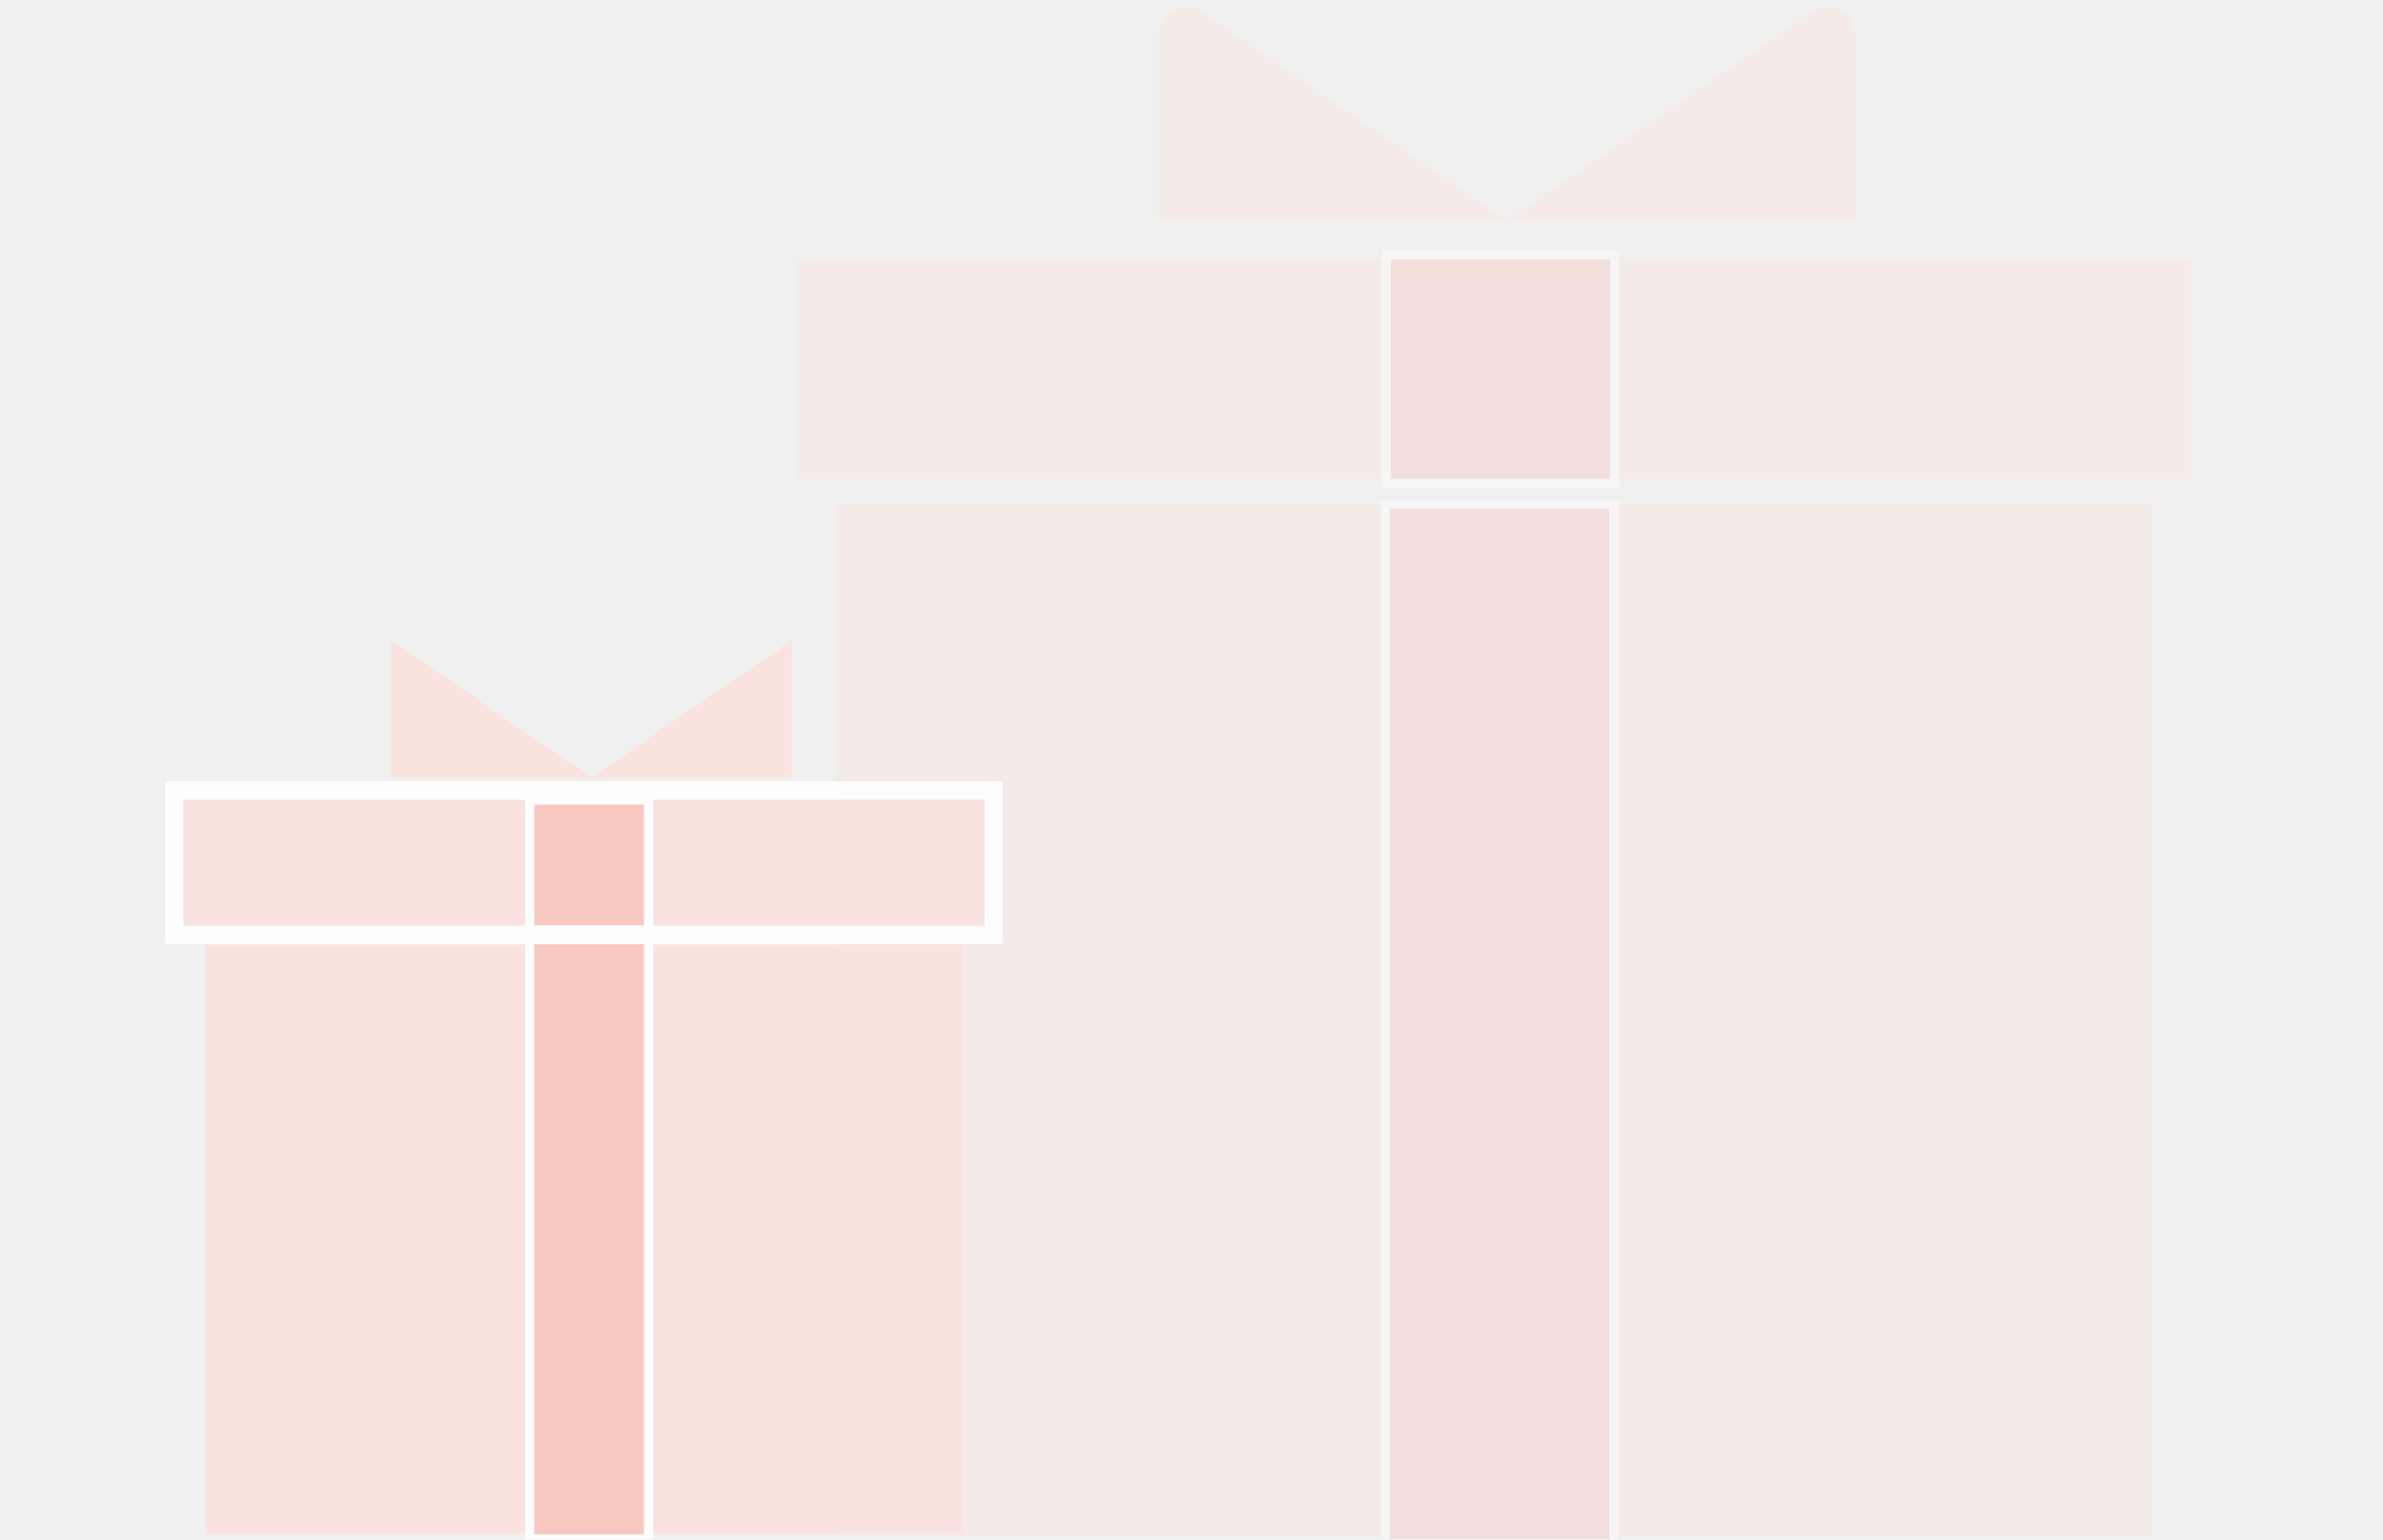
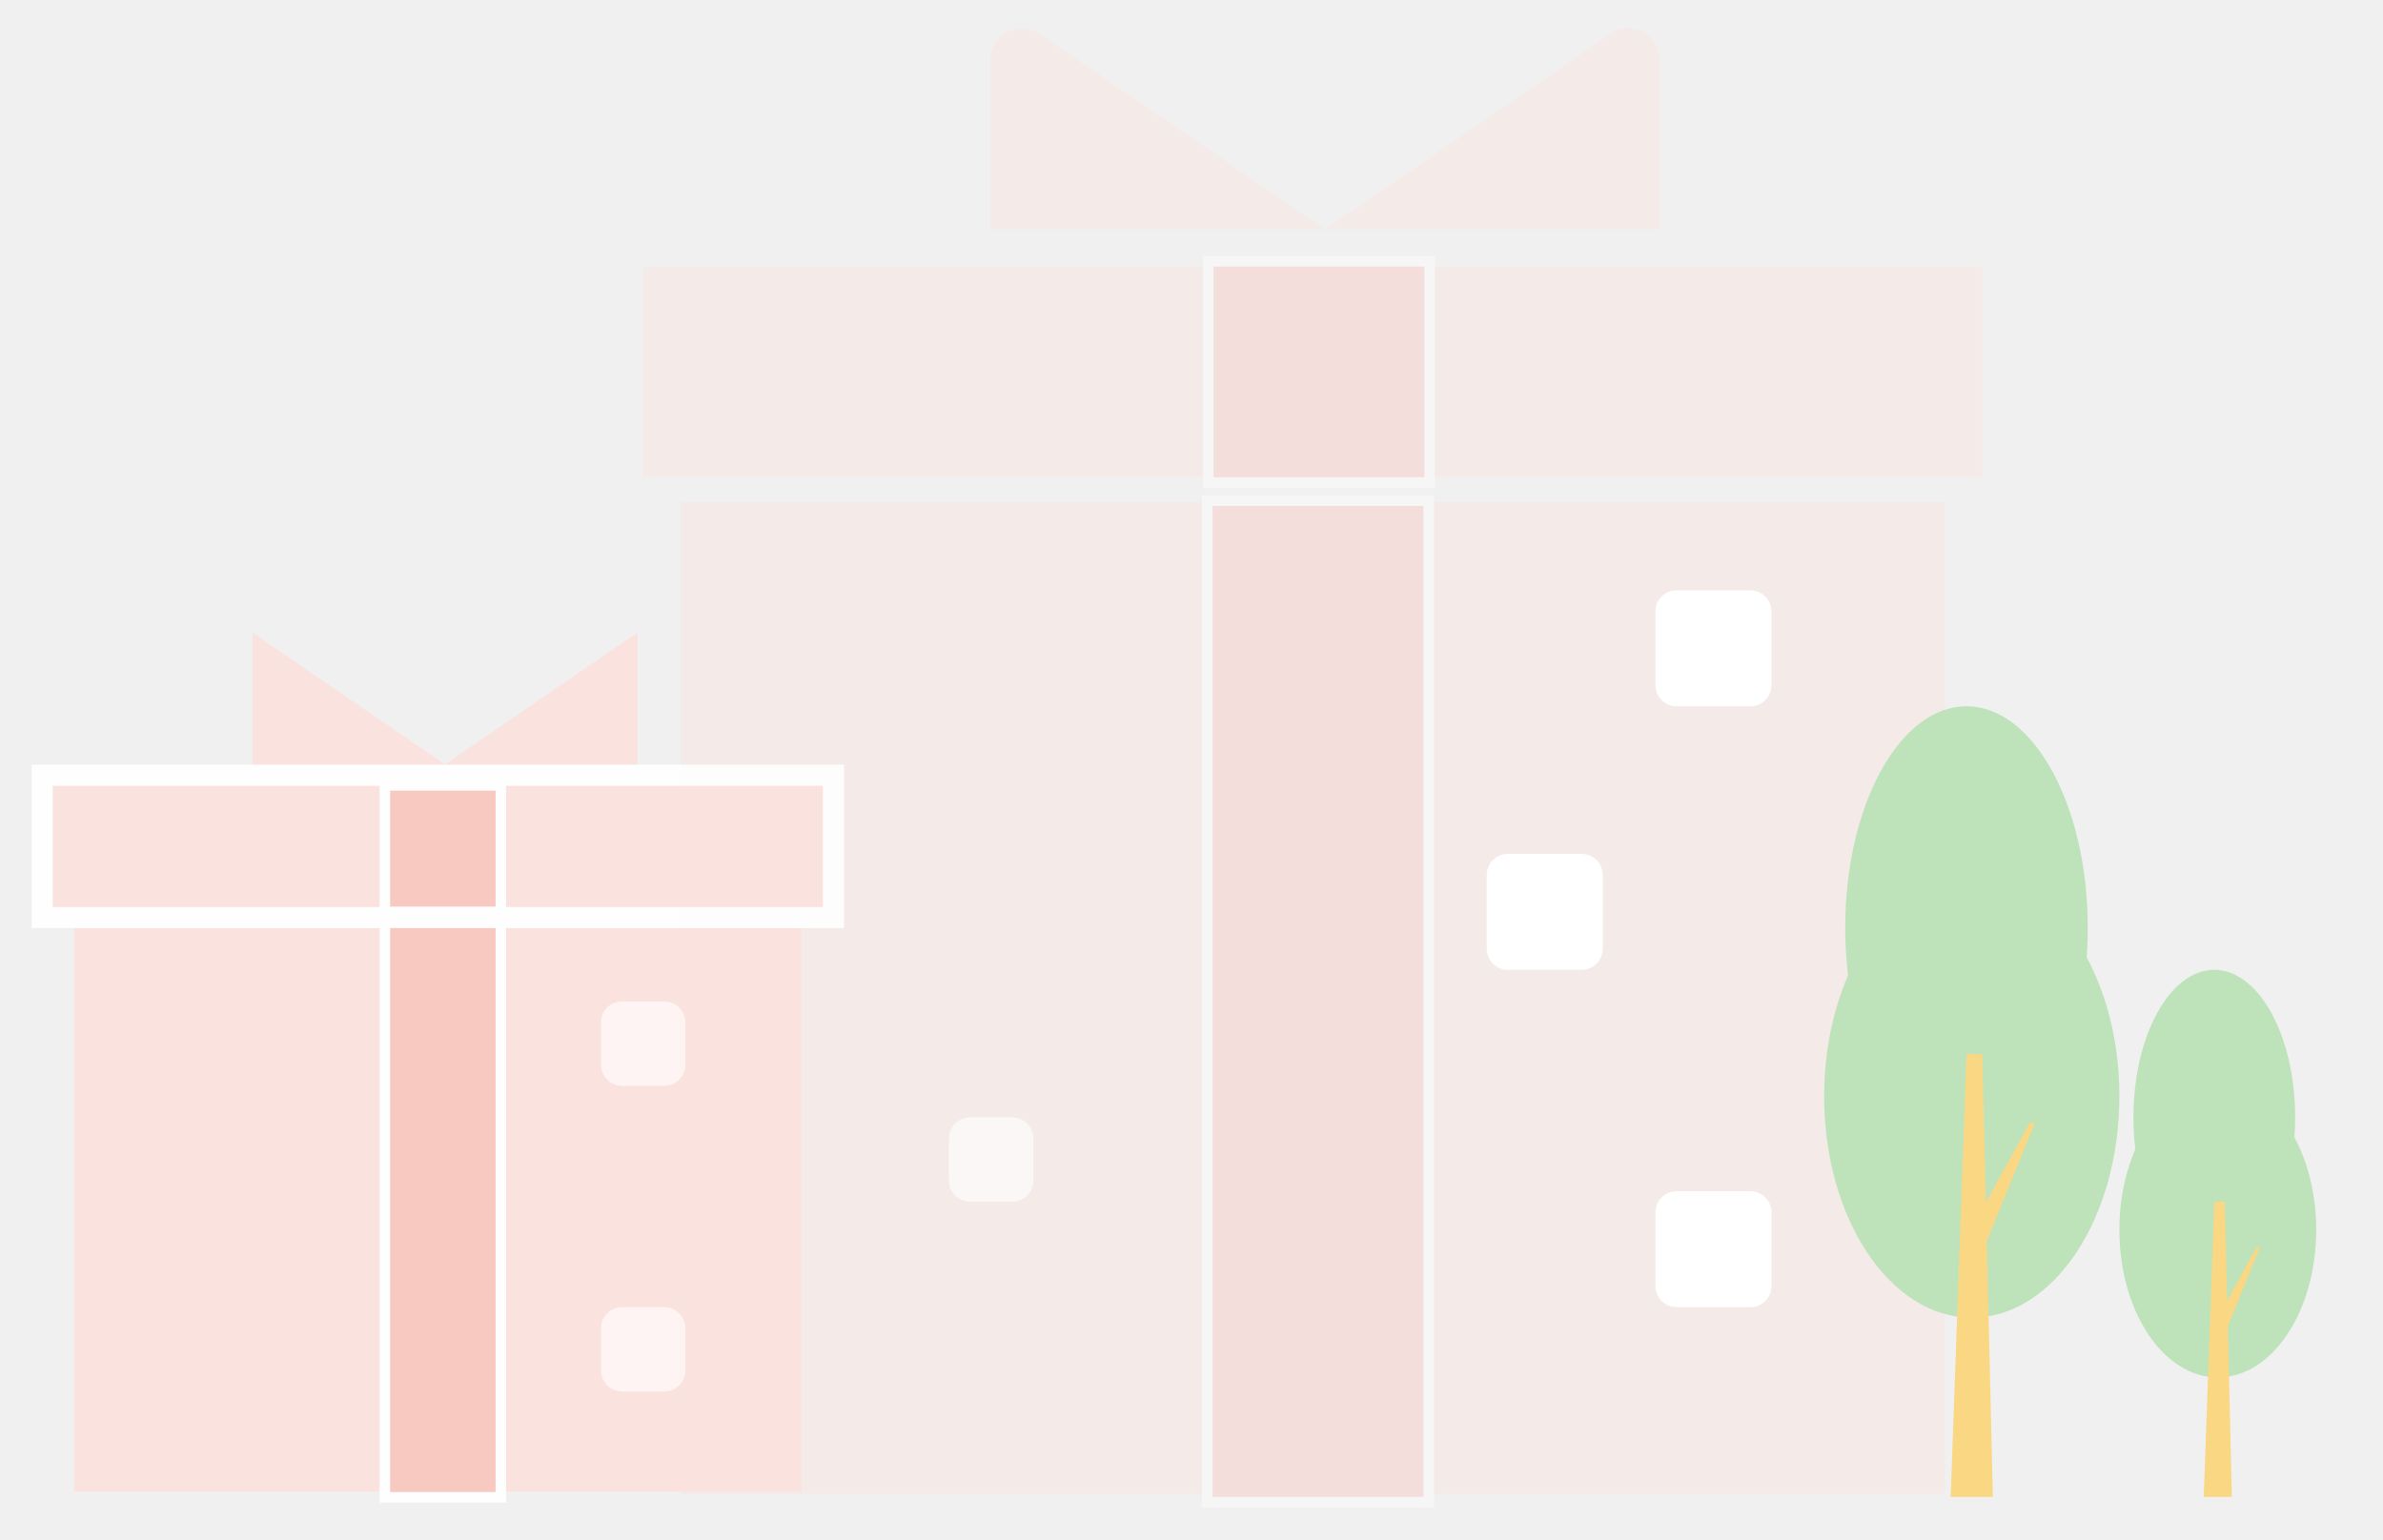
- <svg xmlns="http://www.w3.org/2000/svg" width="260" height="168" viewBox="0 0 260 168" fill="none">
-   <g clip-path="url(#clip0_401_1536)">
-     <g opacity="0.4">
-       <rect x="91.237" y="55.059" width="143.54" height="112.58" fill="#FBE1DD" />
-       <rect x="151.14" y="55.008" width="24.934" height="113.492" fill="#F8C4BB" stroke="white" />
-       <rect x="87.017" y="28.321" width="151.984" height="23.923" fill="#FBE1DD" />
-       <path d="M197.715 1.283L164.415 24.1H202.411V3.758C202.411 1.345 199.706 -0.081 197.715 1.283Z" fill="#FBE1DD" />
-       <path d="M131.115 1.283L164.415 24.1H126.419V3.758C126.419 1.345 129.124 -0.081 131.115 1.283Z" fill="#FBE1DD" />
-       <rect x="151.25" y="27.821" width="24.923" height="24.923" fill="#F8C4BB" stroke="white" />
-     </g>
-     <g opacity="0.9">
-       <rect x="22.429" y="102.65" width="82.559" height="64.752" fill="#FBE1DD" />
-       <rect x="57.795" y="101.126" width="12.967" height="66.82" fill="#F8C4BB" stroke="white" />
-       <rect x="19" y="86.271" width="89.415" height="15.76" fill="#FBE1DD" stroke="white" stroke-width="2" />
-       <path d="M86.371 69.869L64.518 84.843H86.371V69.869Z" fill="#FBE1DD" />
-       <path d="M42.664 69.869L64.518 84.843H42.664V69.869Z" fill="#FBE1DD" />
-       <rect x="57.795" y="87.32" width="12.967" height="14.164" fill="#F8C4BB" stroke="white" />
-     </g>
+ <svg xmlns="http://www.w3.org/2000/svg" width="226" height="146" viewBox="0 0 226 146" fill="none">
+   <g opacity="0.4">
+     <rect x="64.527" y="47.625" width="119.944" height="94.074" fill="#FBE1DD" />
+     <rect x="114.5" y="47.5" width="21" height="95" fill="#F8C4BB" stroke="white" />
+     <rect x="61" y="25.282" width="127" height="19.991" fill="#FBE1DD" />
+     <path d="M152.73 3.217L125.676 21.755H157.426V5.692C157.426 3.279 154.721 1.853 152.73 3.217Z" fill="#FBE1DD" />
+     <path d="M98.621 3.217L125.676 21.755H93.926V5.692C93.926 3.279 96.631 1.853 98.621 3.217Z" fill="#FBE1DD" />
+     <rect x="114.593" y="24.782" width="20.991" height="20.991" fill="#F8C4BB" stroke="white" />
  </g>
-   <defs>
-     <clipPath id="clip0_401_1536">
-       <rect width="260" height="168" fill="white" />
-     </clipPath>
-   </defs>
+   <g opacity="0.9">
+     <rect x="7.029" y="87.392" width="68.988" height="54.108" fill="#FBE1DD" />
+     <rect x="36.5" y="86.037" width="11" height="56" fill="#F8C4BB" stroke="white" />
+     <rect x="4" y="73.541" width="75.046" height="13.498" fill="#FBE1DD" stroke="white" stroke-width="2" />
+     <path d="M60.461 60L42.199 72.512H60.461V60Z" fill="#FBE1DD" />
+     <path d="M23.938 60L42.199 72.512H23.938V60Z" fill="#FBE1DD" />
+     <rect x="36.5" y="74.5" width="11" height="12" fill="#F8C4BB" stroke="white" />
+   </g>
+   <ellipse cx="187" cy="104" rx="14" ry="21" fill="#BEE2BA" />
+   <ellipse cx="186.5" cy="88" rx="11.5" ry="21" fill="#BEE2BA" />
+   <path d="M186.5 100H188L189 142H185L186.5 100Z" fill="#FAD782" />
+   <path d="M192.5 106.5L187 116.5L187.5 120L193 106.5H192.5Z" fill="#FAD782" />
+   <ellipse cx="210.333" cy="116.667" rx="9.333" ry="14" fill="#BEE2BA" />
+   <ellipse cx="210" cy="106" rx="7.667" ry="14" fill="#BEE2BA" />
+   <path d="M210 114H211L211.667 142H209L210 114Z" fill="#FAD782" />
+   <path d="M214 118.333L210.333 125L210.666 127.333L214.333 118.333H214Z" fill="#FAD782" />
+   <rect x="157" y="56" width="11" height="11" rx="2" fill="white" />
+   <rect x="141" y="81" width="11" height="11" rx="2" fill="white" />
+   <rect x="157" y="113" width="11" height="11" rx="2" fill="white" />
+   <rect x="57" y="95" width="8" height="8" rx="2" fill="white" fill-opacity="0.61" />
+   <rect x="90" y="106" width="8" height="8" rx="2" fill="white" fill-opacity="0.61" />
+   <rect x="57" y="124" width="8" height="8" rx="2" fill="white" fill-opacity="0.61" />
</svg>
